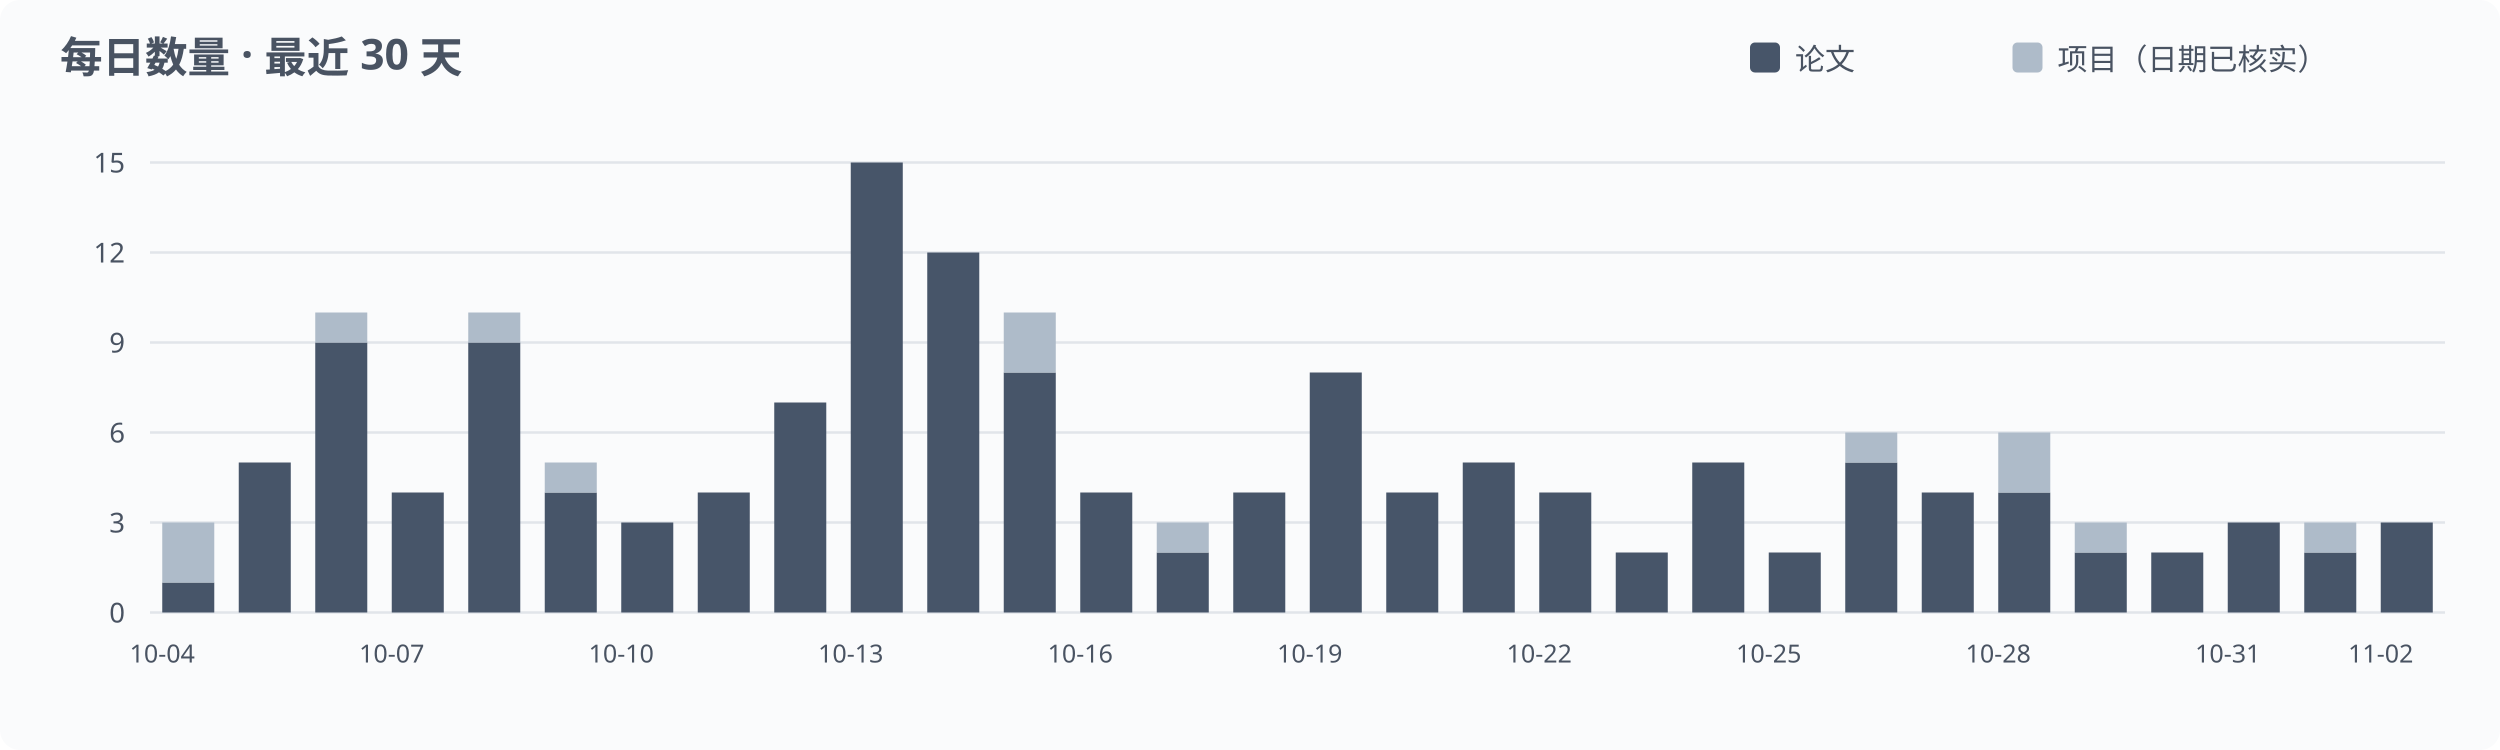
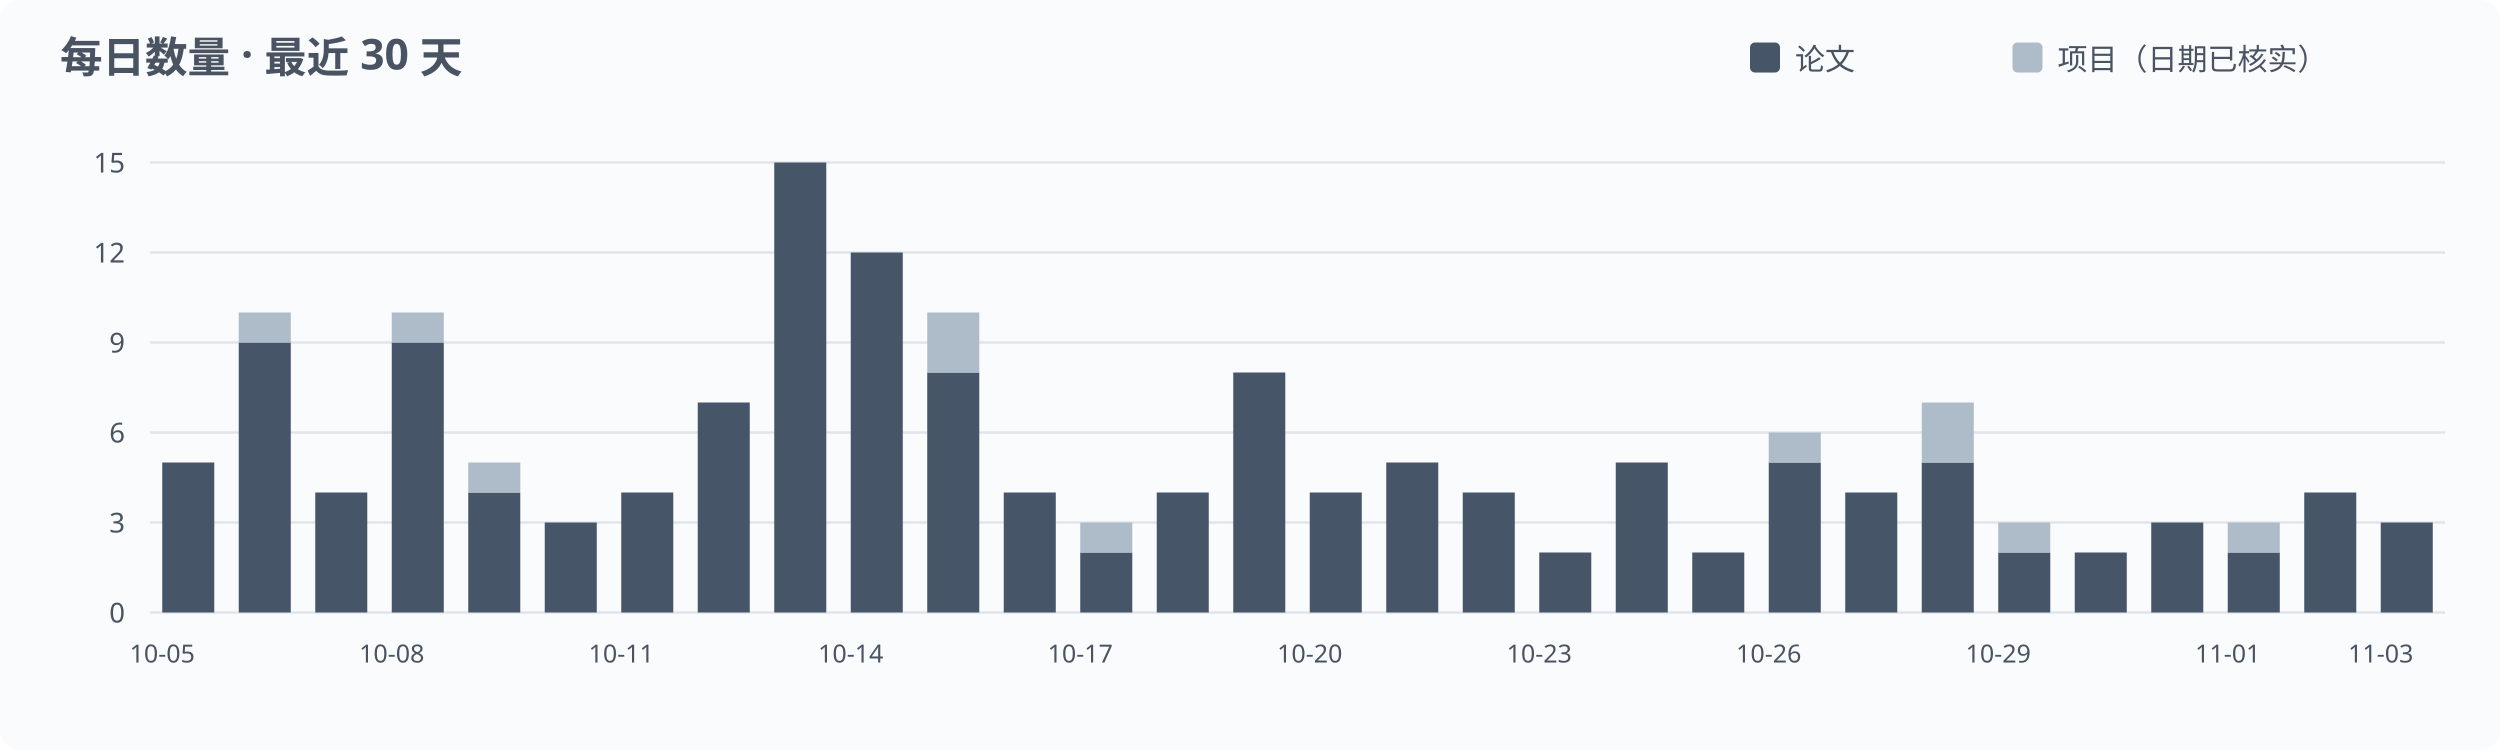
<svg xmlns="http://www.w3.org/2000/svg" width="1000" height="300" viewBox="0 0 1000 300" role="img" aria-labelledby="title desc">
  <rect width="100%" height="100%" rx="8" fill="#fafbfc" />
  <g font-family="system-ui,sans-serif" fill="#495362">
    <text x="24" y="29" font-size="17" font-weight="600">每日数量 · 最近 30 天</text>
    <rect x="700" y="17" width="12" height="12" rx="2" fill="#475569" />
    <text x="718" y="28" font-size="12">论文</text>
    <rect x="805" y="17" width="12" height="12" rx="2" fill="#aebbc9" />
    <text x="823" y="28" font-size="12">项目（日期已核实）</text>
    <path d="M60 245.0H978" stroke="#e1e5ea" />
    <text x="50" y="249.0" text-anchor="end" font-size="11">0</text>
    <path d="M60 209.0H978" stroke="#e1e5ea" />
    <text x="50" y="213.0" text-anchor="end" font-size="11">3</text>
    <path d="M60 173.0H978" stroke="#e1e5ea" />
    <text x="50" y="177.0" text-anchor="end" font-size="11">6</text>
    <path d="M60 137.0H978" stroke="#e1e5ea" />
    <text x="50" y="141.0" text-anchor="end" font-size="11">9</text>
    <path d="M60 101.0H978" stroke="#e1e5ea" />
    <text x="50" y="105.0" text-anchor="end" font-size="11">12</text>
    <path d="M60 65.0H978" stroke="#e1e5ea" />
    <text x="50" y="69.0" text-anchor="end" font-size="11">15</text>
-     <rect x="64.90" y="233.00" width="20.81" height="12.00" fill="#475569" />
-     <rect x="64.90" y="209.00" width="20.81" height="24.00" fill="#aebbc9" />
-     <text x="64.90" y="265" text-anchor="middle" font-size="10">10-04</text>
-     <rect x="95.50" y="185.00" width="20.81" height="60.00" fill="#475569" />
-     <rect x="95.50" y="185.00" width="20.81" height="0.00" fill="#aebbc9" />
-     <rect x="126.10" y="137.00" width="20.81" height="108.00" fill="#475569" />
-     <rect x="126.10" y="125.00" width="20.81" height="12.00" fill="#aebbc9" />
-     <rect x="156.70" y="197.00" width="20.81" height="48.00" fill="#475569" />
-     <rect x="156.70" y="197.00" width="20.81" height="0.00" fill="#aebbc9" />
-     <text x="156.70" y="265" text-anchor="middle" font-size="10">10-07</text>
-     <rect x="187.30" y="137.00" width="20.81" height="108.00" fill="#475569" />
-     <rect x="187.30" y="125.00" width="20.81" height="12.00" fill="#aebbc9" />
-     <rect x="217.90" y="197.00" width="20.81" height="48.00" fill="#475569" />
-     <rect x="217.90" y="185.00" width="20.81" height="12.00" fill="#aebbc9" />
-     <rect x="248.50" y="209.00" width="20.81" height="36.00" fill="#475569" />
-     <rect x="248.50" y="209.00" width="20.81" height="0.00" fill="#aebbc9" />
-     <text x="248.50" y="265" text-anchor="middle" font-size="10">10-10</text>
-     <rect x="279.10" y="197.00" width="20.81" height="48.00" fill="#475569" />
-     <rect x="279.10" y="197.00" width="20.81" height="0.00" fill="#aebbc9" />
-     <rect x="309.70" y="161.00" width="20.81" height="84.00" fill="#475569" />
-     <rect x="309.70" y="161.00" width="20.81" height="0.00" fill="#aebbc9" />
-     <rect x="340.30" y="65.00" width="20.81" height="180.00" fill="#475569" />
-     <rect x="340.30" y="65.00" width="20.81" height="0.00" fill="#aebbc9" />
-     <text x="340.30" y="265" text-anchor="middle" font-size="10">10-13</text>
-     <rect x="370.90" y="101.00" width="20.81" height="144.00" fill="#475569" />
-     <rect x="370.90" y="101.00" width="20.81" height="0.00" fill="#aebbc9" />
-     <rect x="401.50" y="149.00" width="20.81" height="96.00" fill="#475569" />
-     <rect x="401.50" y="125.00" width="20.81" height="24.00" fill="#aebbc9" />
-     <rect x="432.10" y="197.00" width="20.81" height="48.00" fill="#475569" />
-     <rect x="432.10" y="197.00" width="20.81" height="0.00" fill="#aebbc9" />
-     <text x="432.10" y="265" text-anchor="middle" font-size="10">10-16</text>
-     <rect x="462.70" y="221.00" width="20.81" height="24.00" fill="#475569" />
-     <rect x="462.70" y="209.00" width="20.81" height="12.00" fill="#aebbc9" />
-     <rect x="493.30" y="197.00" width="20.81" height="48.00" fill="#475569" />
-     <rect x="493.30" y="197.00" width="20.81" height="0.00" fill="#aebbc9" />
-     <rect x="523.90" y="149.00" width="20.81" height="96.00" fill="#475569" />
-     <rect x="523.90" y="149.00" width="20.81" height="0.00" fill="#aebbc9" />
-     <text x="523.90" y="265" text-anchor="middle" font-size="10">10-19</text>
-     <rect x="554.50" y="197.00" width="20.81" height="48.00" fill="#475569" />
-     <rect x="554.50" y="197.00" width="20.81" height="0.00" fill="#aebbc9" />
-     <rect x="585.10" y="185.00" width="20.81" height="60.00" fill="#475569" />
-     <rect x="585.10" y="185.00" width="20.81" height="0.00" fill="#aebbc9" />
-     <rect x="615.70" y="197.00" width="20.81" height="48.00" fill="#475569" />
-     <rect x="615.70" y="197.00" width="20.81" height="0.00" fill="#aebbc9" />
-     <text x="615.70" y="265" text-anchor="middle" font-size="10">10-22</text>
-     <rect x="646.30" y="221.00" width="20.81" height="24.00" fill="#475569" />
-     <rect x="646.30" y="221.00" width="20.81" height="0.00" fill="#aebbc9" />
-     <rect x="676.90" y="185.00" width="20.81" height="60.00" fill="#475569" />
-     <rect x="676.90" y="185.00" width="20.81" height="0.00" fill="#aebbc9" />
-     <rect x="707.50" y="221.00" width="20.81" height="24.00" fill="#475569" />
-     <rect x="707.50" y="221.00" width="20.81" height="0.00" fill="#aebbc9" />
-     <text x="707.50" y="265" text-anchor="middle" font-size="10">10-25</text>
-     <rect x="738.10" y="185.00" width="20.81" height="60.00" fill="#475569" />
-     <rect x="738.10" y="173.00" width="20.81" height="12.00" fill="#aebbc9" />
-     <rect x="768.70" y="197.00" width="20.81" height="48.00" fill="#475569" />
-     <rect x="768.70" y="197.00" width="20.81" height="0.00" fill="#aebbc9" />
-     <rect x="799.30" y="197.00" width="20.81" height="48.00" fill="#475569" />
-     <rect x="799.30" y="173.00" width="20.81" height="24.00" fill="#aebbc9" />
-     <text x="799.30" y="265" text-anchor="middle" font-size="10">10-28</text>
+     <rect x="64.90" y="185.00" width="20.81" height="60.00" fill="#475569" />
+     <rect x="64.90" y="185.00" width="20.81" height="0.00" fill="#aebbc9" />
+     <text x="64.90" y="265" text-anchor="middle" font-size="10">10-05</text>
+     <rect x="95.50" y="137.00" width="20.81" height="108.00" fill="#475569" />
+     <rect x="95.50" y="125.00" width="20.81" height="12.00" fill="#aebbc9" />
+     <rect x="126.10" y="197.00" width="20.81" height="48.00" fill="#475569" />
+     <rect x="126.10" y="197.00" width="20.81" height="0.00" fill="#aebbc9" />
+     <rect x="156.70" y="137.00" width="20.81" height="108.00" fill="#475569" />
+     <rect x="156.70" y="125.00" width="20.81" height="12.00" fill="#aebbc9" />
+     <text x="156.70" y="265" text-anchor="middle" font-size="10">10-08</text>
+     <rect x="187.30" y="197.00" width="20.81" height="48.00" fill="#475569" />
+     <rect x="187.30" y="185.00" width="20.81" height="12.00" fill="#aebbc9" />
+     <rect x="217.90" y="209.00" width="20.81" height="36.00" fill="#475569" />
+     <rect x="217.90" y="209.00" width="20.81" height="0.00" fill="#aebbc9" />
+     <rect x="248.50" y="197.00" width="20.81" height="48.00" fill="#475569" />
+     <rect x="248.50" y="197.00" width="20.81" height="0.00" fill="#aebbc9" />
+     <text x="248.50" y="265" text-anchor="middle" font-size="10">10-11</text>
+     <rect x="279.10" y="161.00" width="20.81" height="84.00" fill="#475569" />
+     <rect x="279.10" y="161.00" width="20.81" height="0.00" fill="#aebbc9" />
+     <rect x="309.70" y="65.00" width="20.81" height="180.00" fill="#475569" />
+     <rect x="309.70" y="65.00" width="20.81" height="0.00" fill="#aebbc9" />
+     <rect x="340.30" y="101.00" width="20.81" height="144.00" fill="#475569" />
+     <rect x="340.30" y="101.00" width="20.81" height="0.00" fill="#aebbc9" />
+     <text x="340.30" y="265" text-anchor="middle" font-size="10">10-14</text>
+     <rect x="370.90" y="149.00" width="20.81" height="96.00" fill="#475569" />
+     <rect x="370.90" y="125.00" width="20.81" height="24.00" fill="#aebbc9" />
+     <rect x="401.50" y="197.00" width="20.81" height="48.00" fill="#475569" />
+     <rect x="401.50" y="197.00" width="20.81" height="0.00" fill="#aebbc9" />
+     <rect x="432.10" y="221.00" width="20.81" height="24.00" fill="#475569" />
+     <rect x="432.10" y="209.00" width="20.81" height="12.00" fill="#aebbc9" />
+     <text x="432.10" y="265" text-anchor="middle" font-size="10">10-17</text>
+     <rect x="462.70" y="197.00" width="20.81" height="48.00" fill="#475569" />
+     <rect x="462.70" y="197.00" width="20.81" height="0.00" fill="#aebbc9" />
+     <rect x="493.30" y="149.00" width="20.81" height="96.00" fill="#475569" />
+     <rect x="493.30" y="149.00" width="20.81" height="0.00" fill="#aebbc9" />
+     <rect x="523.90" y="197.00" width="20.81" height="48.00" fill="#475569" />
+     <rect x="523.90" y="197.00" width="20.81" height="0.00" fill="#aebbc9" />
+     <text x="523.90" y="265" text-anchor="middle" font-size="10">10-20</text>
+     <rect x="554.50" y="185.00" width="20.81" height="60.00" fill="#475569" />
+     <rect x="554.50" y="185.00" width="20.81" height="0.00" fill="#aebbc9" />
+     <rect x="585.10" y="197.00" width="20.81" height="48.00" fill="#475569" />
+     <rect x="585.10" y="197.00" width="20.81" height="0.00" fill="#aebbc9" />
+     <rect x="615.70" y="221.00" width="20.81" height="24.00" fill="#475569" />
+     <rect x="615.70" y="221.00" width="20.81" height="0.00" fill="#aebbc9" />
+     <text x="615.70" y="265" text-anchor="middle" font-size="10">10-23</text>
+     <rect x="646.30" y="185.00" width="20.81" height="60.00" fill="#475569" />
+     <rect x="646.30" y="185.00" width="20.81" height="0.00" fill="#aebbc9" />
+     <rect x="676.90" y="221.00" width="20.81" height="24.00" fill="#475569" />
+     <rect x="676.90" y="221.00" width="20.81" height="0.00" fill="#aebbc9" />
+     <rect x="707.50" y="185.00" width="20.81" height="60.00" fill="#475569" />
+     <rect x="707.50" y="173.00" width="20.81" height="12.00" fill="#aebbc9" />
+     <text x="707.50" y="265" text-anchor="middle" font-size="10">10-26</text>
+     <rect x="738.10" y="197.00" width="20.81" height="48.00" fill="#475569" />
+     <rect x="738.10" y="197.00" width="20.81" height="0.00" fill="#aebbc9" />
+     <rect x="768.70" y="185.00" width="20.81" height="60.00" fill="#475569" />
+     <rect x="768.70" y="161.00" width="20.81" height="24.00" fill="#aebbc9" />
+     <rect x="799.30" y="221.00" width="20.81" height="24.00" fill="#475569" />
+     <rect x="799.30" y="209.00" width="20.81" height="12.00" fill="#aebbc9" />
+     <text x="799.30" y="265" text-anchor="middle" font-size="10">10-29</text>
    <rect x="829.90" y="221.00" width="20.81" height="24.00" fill="#475569" />
-     <rect x="829.90" y="209.00" width="20.81" height="12.00" fill="#aebbc9" />
-     <rect x="860.50" y="221.00" width="20.81" height="24.00" fill="#475569" />
-     <rect x="860.50" y="221.00" width="20.81" height="0.00" fill="#aebbc9" />
-     <rect x="891.10" y="209.00" width="20.81" height="36.00" fill="#475569" />
-     <rect x="891.10" y="209.00" width="20.81" height="0.00" fill="#aebbc9" />
-     <text x="891.10" y="265" text-anchor="middle" font-size="10">10-31</text>
-     <rect x="921.70" y="221.00" width="20.81" height="24.00" fill="#475569" />
-     <rect x="921.70" y="209.00" width="20.81" height="12.00" fill="#aebbc9" />
+     <rect x="829.90" y="221.00" width="20.81" height="0.00" fill="#aebbc9" />
+     <rect x="860.50" y="209.00" width="20.81" height="36.00" fill="#475569" />
+     <rect x="860.50" y="209.00" width="20.81" height="0.00" fill="#aebbc9" />
+     <rect x="891.10" y="221.00" width="20.81" height="24.00" fill="#475569" />
+     <rect x="891.10" y="209.00" width="20.81" height="12.00" fill="#aebbc9" />
+     <text x="891.10" y="265" text-anchor="middle" font-size="10">11-01</text>
+     <rect x="921.70" y="197.00" width="20.81" height="48.00" fill="#475569" />
+     <rect x="921.70" y="197.00" width="20.81" height="0.00" fill="#aebbc9" />
    <rect x="952.30" y="209.00" width="20.81" height="36.00" fill="#475569" />
    <rect x="952.30" y="209.00" width="20.81" height="0.00" fill="#aebbc9" />
-     <text x="952.30" y="265" text-anchor="middle" font-size="10">11-02</text>
+     <text x="952.30" y="265" text-anchor="middle" font-size="10">11-03</text>
  </g>
</svg>
